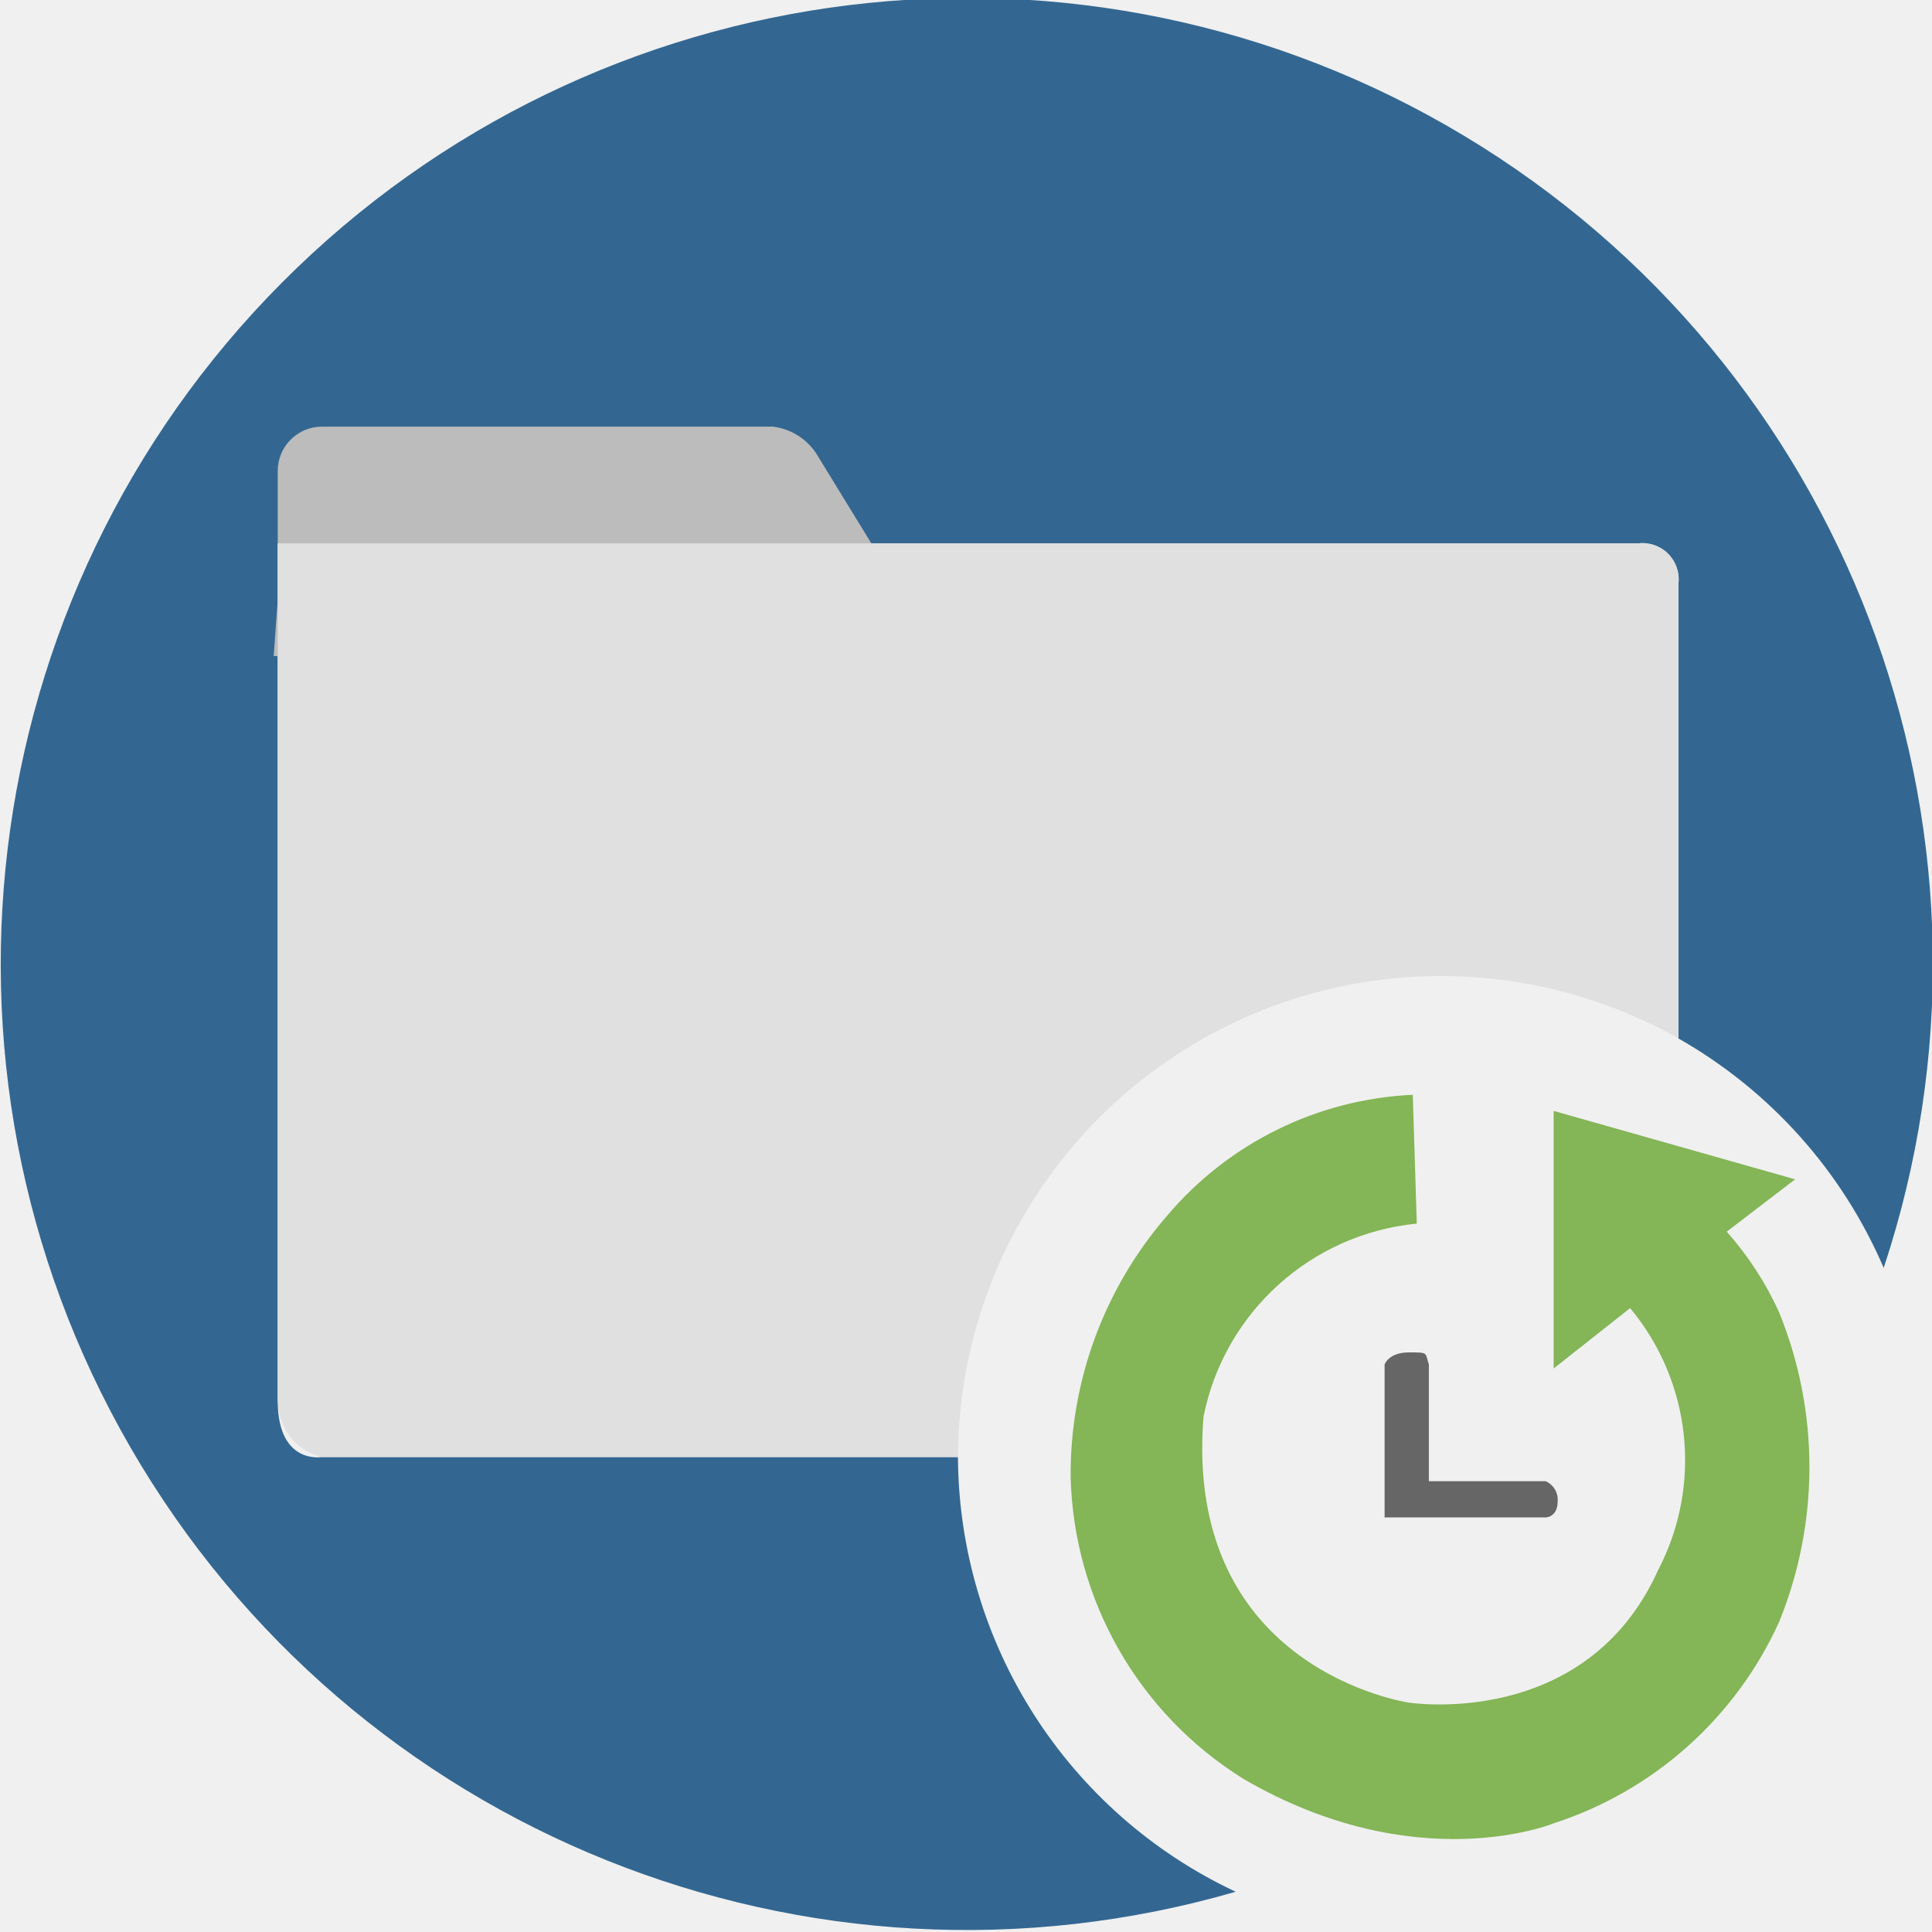
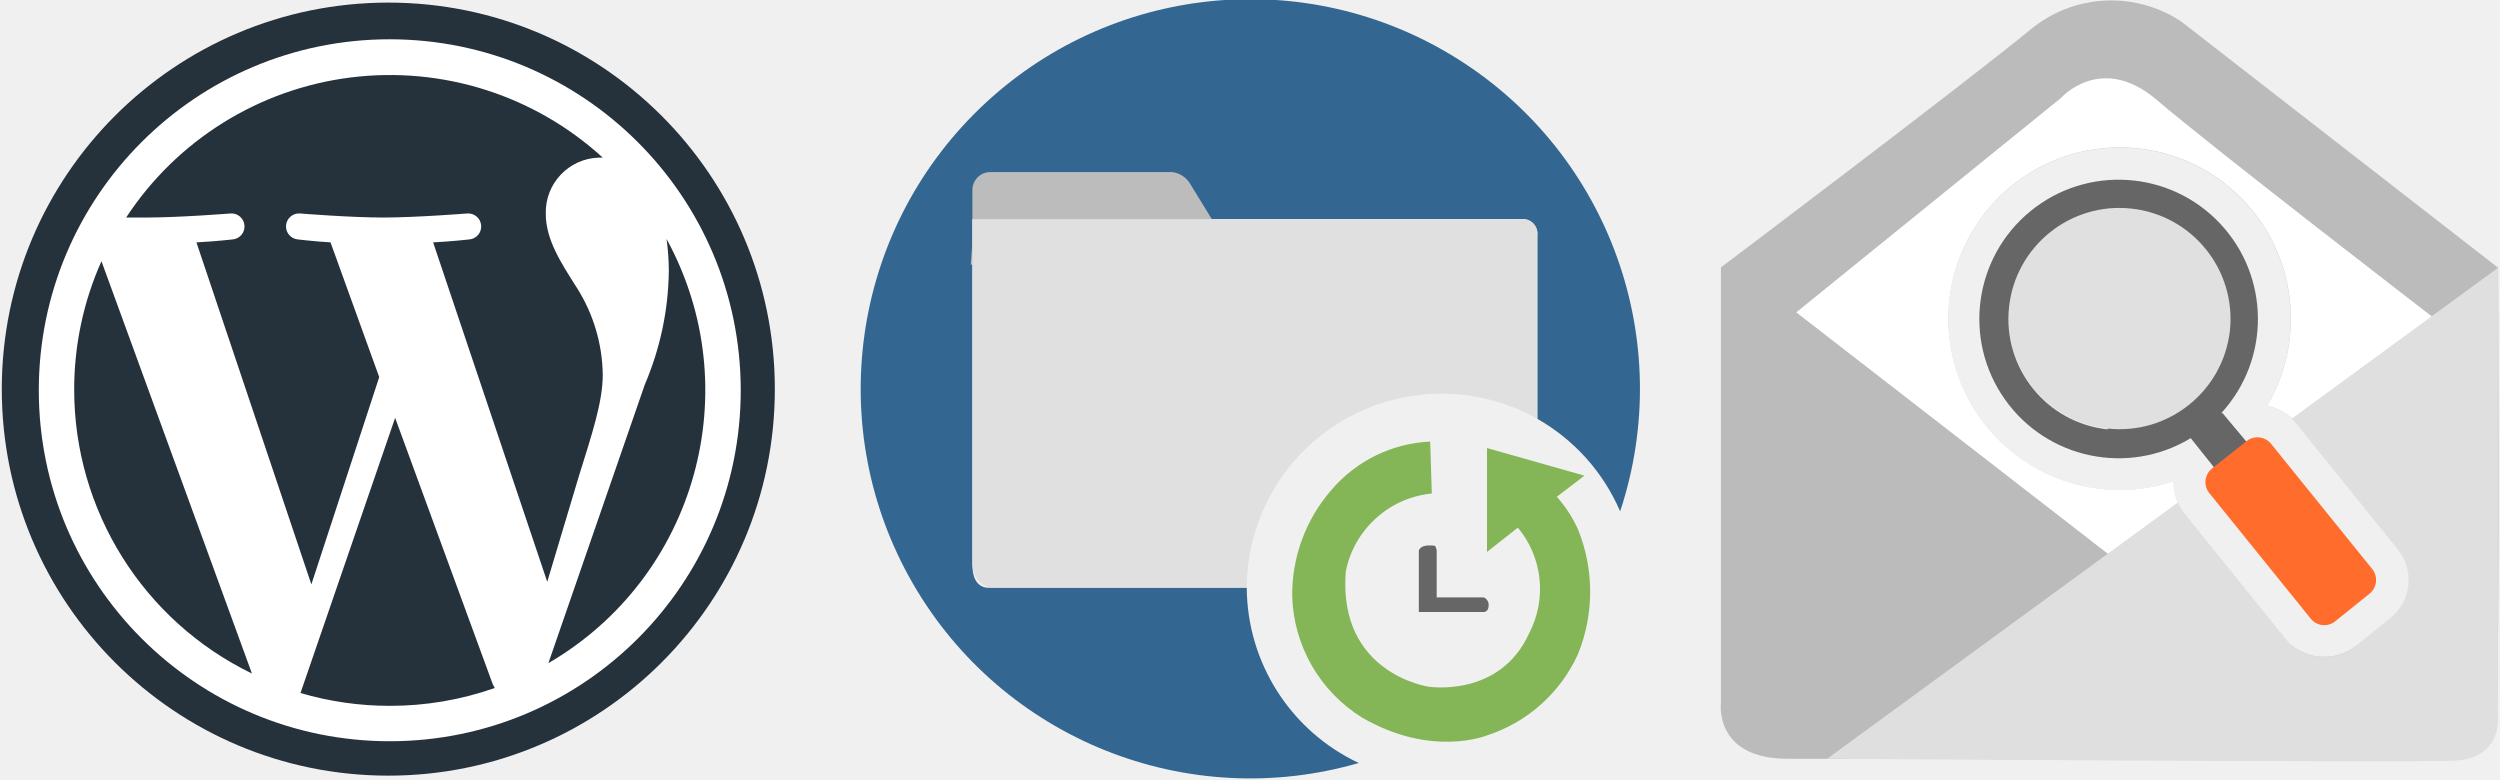
- <svg xmlns="http://www.w3.org/2000/svg" height="48" width="48">
-   <style type="text/css">.CSSGicon1{fill:#84b556;}.CSSGicon2{fill:#666;}.CSSGicon3{fill:#336792;}.CSSGicon4{fill:#bcbcbc;}.CSSGicon5{fill:#e0e0e0;}</style>
+ <svg xmlns="http://www.w3.org/2000/svg" height="48" width="154">
+   <style type="text/css">.CSSGicon1{fill:#25323c;}.CSSGicon2{fill:#fff;}.CSSGicon3{fill:#84b556;}.CSSGicon4{fill:#666;}.CSSGicon5{fill:#336792;}.CSSGicon6{fill:#bcbcbc;}.CSSGicon7{fill:#e0e0e0;}.CSSGicon8{fill:#bbb;}.CSSGicon9{fill:#dfdfdf;}.CSSGicon10{fill:#ff6c2c;}</style>
  <g transform="translate(0)">
-     <path class="CSSGicon1" d="M35.1,27.2A8.5,8.5,0,0,0,29,30.2a9.8,9.8,0,0,0-2.4,6.5,9.1,9.1,0,0,0,4.3,7.5c4.3,2.5,7.7,1.1,7.7,1.1a9.3,9.3,0,0,0,5.6-5,10.2,10.2,0,0,0,0-7.7,8,8,0,0,0-1.3-2l1.7-1.3-6-1.7V34l1.9-1.5a5.9,5.9,0,0,1,.7,6.5c-1.8,4-6.2,3.3-6.2,3.3s-5.6-.8-5.1-7.1a6,6,0,0,1,5.3-4.8Z" />
-     <path class="CSSGicon2" d="M34.4,37.7V33.9s.1-.3.6-.3.4,0,.5.3v2.9h2.9a.5.5,0,0,1,.3.5c0,.4-.3.4-.3.4Z" />
-     <path class="CSSGicon3" d="M23.8,36.2H8s-1.1.2-1.1-1.4,0-13,0-18.5V13.5H40.7a.9.9,0,0,1,1,1V25.8a12,12,0,0,1,5.1,5.7A24,24,0,1,0,30.7,47,12,12,0,0,1,23.8,36.2Z" />
-     <path class="CSSGicon4" d="M6.9,14.9V11.7A1.1,1.1,0,0,1,8,10.6H19.2a1.5,1.5,0,0,1,1.1.7l1.9,3.1v1.7l-15.4.2Z" />
-     <path class="CSSGicon5" d="M40.7,13.5H6.9v2.7c0,5.4,0,17.2,0,18.5S8,36.2,8,36.2H23.8A12,12,0,0,1,41.7,25.8V14.5A.9.9,0,0,0,40.7,13.5Z" />
+     <circle class="CSSGicon1" cx="23.92" cy="23.97" r="23.81" />
+     <path class="CSSGicon2" d="M24,2.42A21.62,21.62,0,1,0,45.63,24,21.64,21.64,0,0,0,24,2.42ZM4.57,24a19.36,19.36,0,0,1,1.68-7.91l9.27,25.4A19.44,19.44,0,0,1,4.57,24ZM24,43.48a19.43,19.43,0,0,1-5.49-.79l5.83-16.95,6,16.37a1.82,1.82,0,0,0,.14.27A19.4,19.4,0,0,1,24,43.48Zm2.68-28.55c1.17-.06,2.22-.18,2.22-.18a.8.8,0,0,0-.12-1.6s-3.15.25-5.18.25-5.12-.25-5.12-.25a.8.8,0,0,0-.12,1.6s1,.12,2,.18l3,8.3L19.18,36,12.1,14.93c1.17-.06,2.22-.18,2.22-.18a.8.8,0,0,0-.12-1.6s-3.15.25-5.18.25l-1.25,0A19.43,19.43,0,0,1,37.13,9.71l-.25,0a3.37,3.37,0,0,0-3.26,3.45c0,1.6.92,3,1.91,4.56a10.24,10.24,0,0,1,1.6,5.36c0,1.66-.64,3.59-1.48,6.28l-1.94,6.48Zm14.38-.21a19.44,19.44,0,0,1-7.28,26.13l5.94-17.16a18.35,18.35,0,0,0,1.48-7A14.91,14.91,0,0,0,41.06,14.72Z" />
  </g>
-   <view id="icon-file_and_directory_restoration" viewBox="0 0 48 48" />
+   <g transform="translate(53)">
+     <path class="CSSGicon3" d="M35.1,27.2A8.5,8.5,0,0,0,29,30.2a9.8,9.8,0,0,0-2.4,6.5,9.1,9.1,0,0,0,4.3,7.5c4.3,2.5,7.7,1.1,7.7,1.1a9.3,9.3,0,0,0,5.6-5,10.2,10.2,0,0,0,0-7.7,8,8,0,0,0-1.3-2l1.7-1.3-6-1.7V34l1.9-1.5a5.9,5.9,0,0,1,.7,6.5c-1.8,4-6.2,3.3-6.2,3.3s-5.6-.8-5.1-7.1a6,6,0,0,1,5.3-4.8Z" />
+     <path class="CSSGicon4" d="M34.4,37.7V33.9s.1-.3.6-.3.4,0,.5.3v2.9h2.9a.5.5,0,0,1,.3.5c0,.4-.3.4-.3.4Z" />
+     <path class="CSSGicon5" d="M23.8,36.2H8s-1.1.2-1.1-1.4,0-13,0-18.5V13.5H40.7a.9.9,0,0,1,1,1V25.8a12,12,0,0,1,5.1,5.7A24,24,0,1,0,30.7,47,12,12,0,0,1,23.8,36.2Z" />
+     <path class="CSSGicon6" d="M6.9,14.9V11.7A1.1,1.1,0,0,1,8,10.6H19.2a1.5,1.5,0,0,1,1.1.7l1.9,3.1v1.7l-15.4.2Z" />
+     <path class="CSSGicon7" d="M40.7,13.5H6.9v2.7c0,5.4,0,17.2,0,18.5S8,36.2,8,36.2H23.8A12,12,0,0,1,41.7,25.8V14.5A.9.9,0,0,0,40.7,13.5Z" />
+   </g>
+   <g transform="translate(106)">
+     <path class="CSSGicon8" d="M47.93,17.09,28.42,1.93a7.79,7.79,0,0,0-9.3.5C14.45,6.23.06,17.07.06,17.07V43.91s-.44,3.43,4.11,3.43l41.36.06s2.12-.19,2.31-2.93S47.93,17.09,47.93,17.09ZM42.41,36.68a3,3,0,0,1-1.12,2l-2.1,1.7a3.06,3.06,0,0,1-1.92.68A3,3,0,0,1,34.88,40l-6.25-7.75a3,3,0,0,1-.68-2,10.4,10.4,0,0,1-3.32.54A10.55,10.55,0,1,1,33.7,25.6a3,3,0,0,1,1.8,1.08l6.25,7.75A3,3,0,0,1,42.41,36.68Z" transform="translate(-0.05 -0.6)" />
+     <path class="CSSGicon2" d="M26.9,6.75C23.47,3.83,21,6.64,21,6.64L4.7,19.84l19.36,15-.85,5.75,12.22-.07a3.45,3.45,0,0,1-.55-.53l-6.25-7.75a3,3,0,0,1-.68-2,10.4,10.4,0,0,1-3.32.54A10.55,10.55,0,1,1,33.7,25.6a3,3,0,0,1,1.8,1.08l6.25,7.75a3,3,0,0,1,.66,2.25,3,3,0,0,1-1.12,2l-2.1,1.7-.06,0,4.94,0V20.26S30.32,9.68,26.9,6.75Z" transform="translate(-0.05 -0.6)" />
+     <circle class="CSSGicon7" cx="24.57" cy="19.61" r="6.84" />
+     <path class="CSSGicon9" d="M47.92,44.85V17.1l-12.7,9.29a2.57,2.57,0,0,1,.28.29l6.25,7.75a3,3,0,0,1,.66,2.25,3,3,0,0,1-1.12,2l-2.1,1.7a3.06,3.06,0,0,1-1.92.68A3,3,0,0,1,34.88,40l-6.25-7.75a2.77,2.77,0,0,1-.42-.7L6.6,47.34s35.69.25,38.62.12S47.92,44.85,47.92,44.85Z" transform="translate(-0.05 -0.6)" />
+     <path class="CSSGicon4" d="M30.88,26.05A8.58,8.58,0,1,0,29,27.59h0l1.45,1.82,2-1.58-1.49-1.78Zm-7,1a6.84,6.84,0,1,1,7.53-6.07A6.84,6.84,0,0,1,23.89,27Z" transform="translate(-0.05 -0.6)" />
+     <path class="CSSGicon10" d="M40.2,35.68l-6.26-7.75a1.08,1.08,0,0,0-1.5-.16l-.07.06-2,1.58-.07.06a1.07,1.07,0,0,0-.16,1.5l6.26,7.75a1.07,1.07,0,0,0,1.49.16L40,37.18A1.08,1.08,0,0,0,40.2,35.68Z" transform="translate(-0.05 -0.6)" />
+   </g>
+   <view id="icon-cpanel-wordpress-instance-manager" viewBox="0 0 48 48" />
+   <view id="icon-file_and_directory_restoration" viewBox="53 0 48 48" />
+   <view id="icon-solr_search_index" viewBox="106 0 47.9 46.9" />
</svg>
